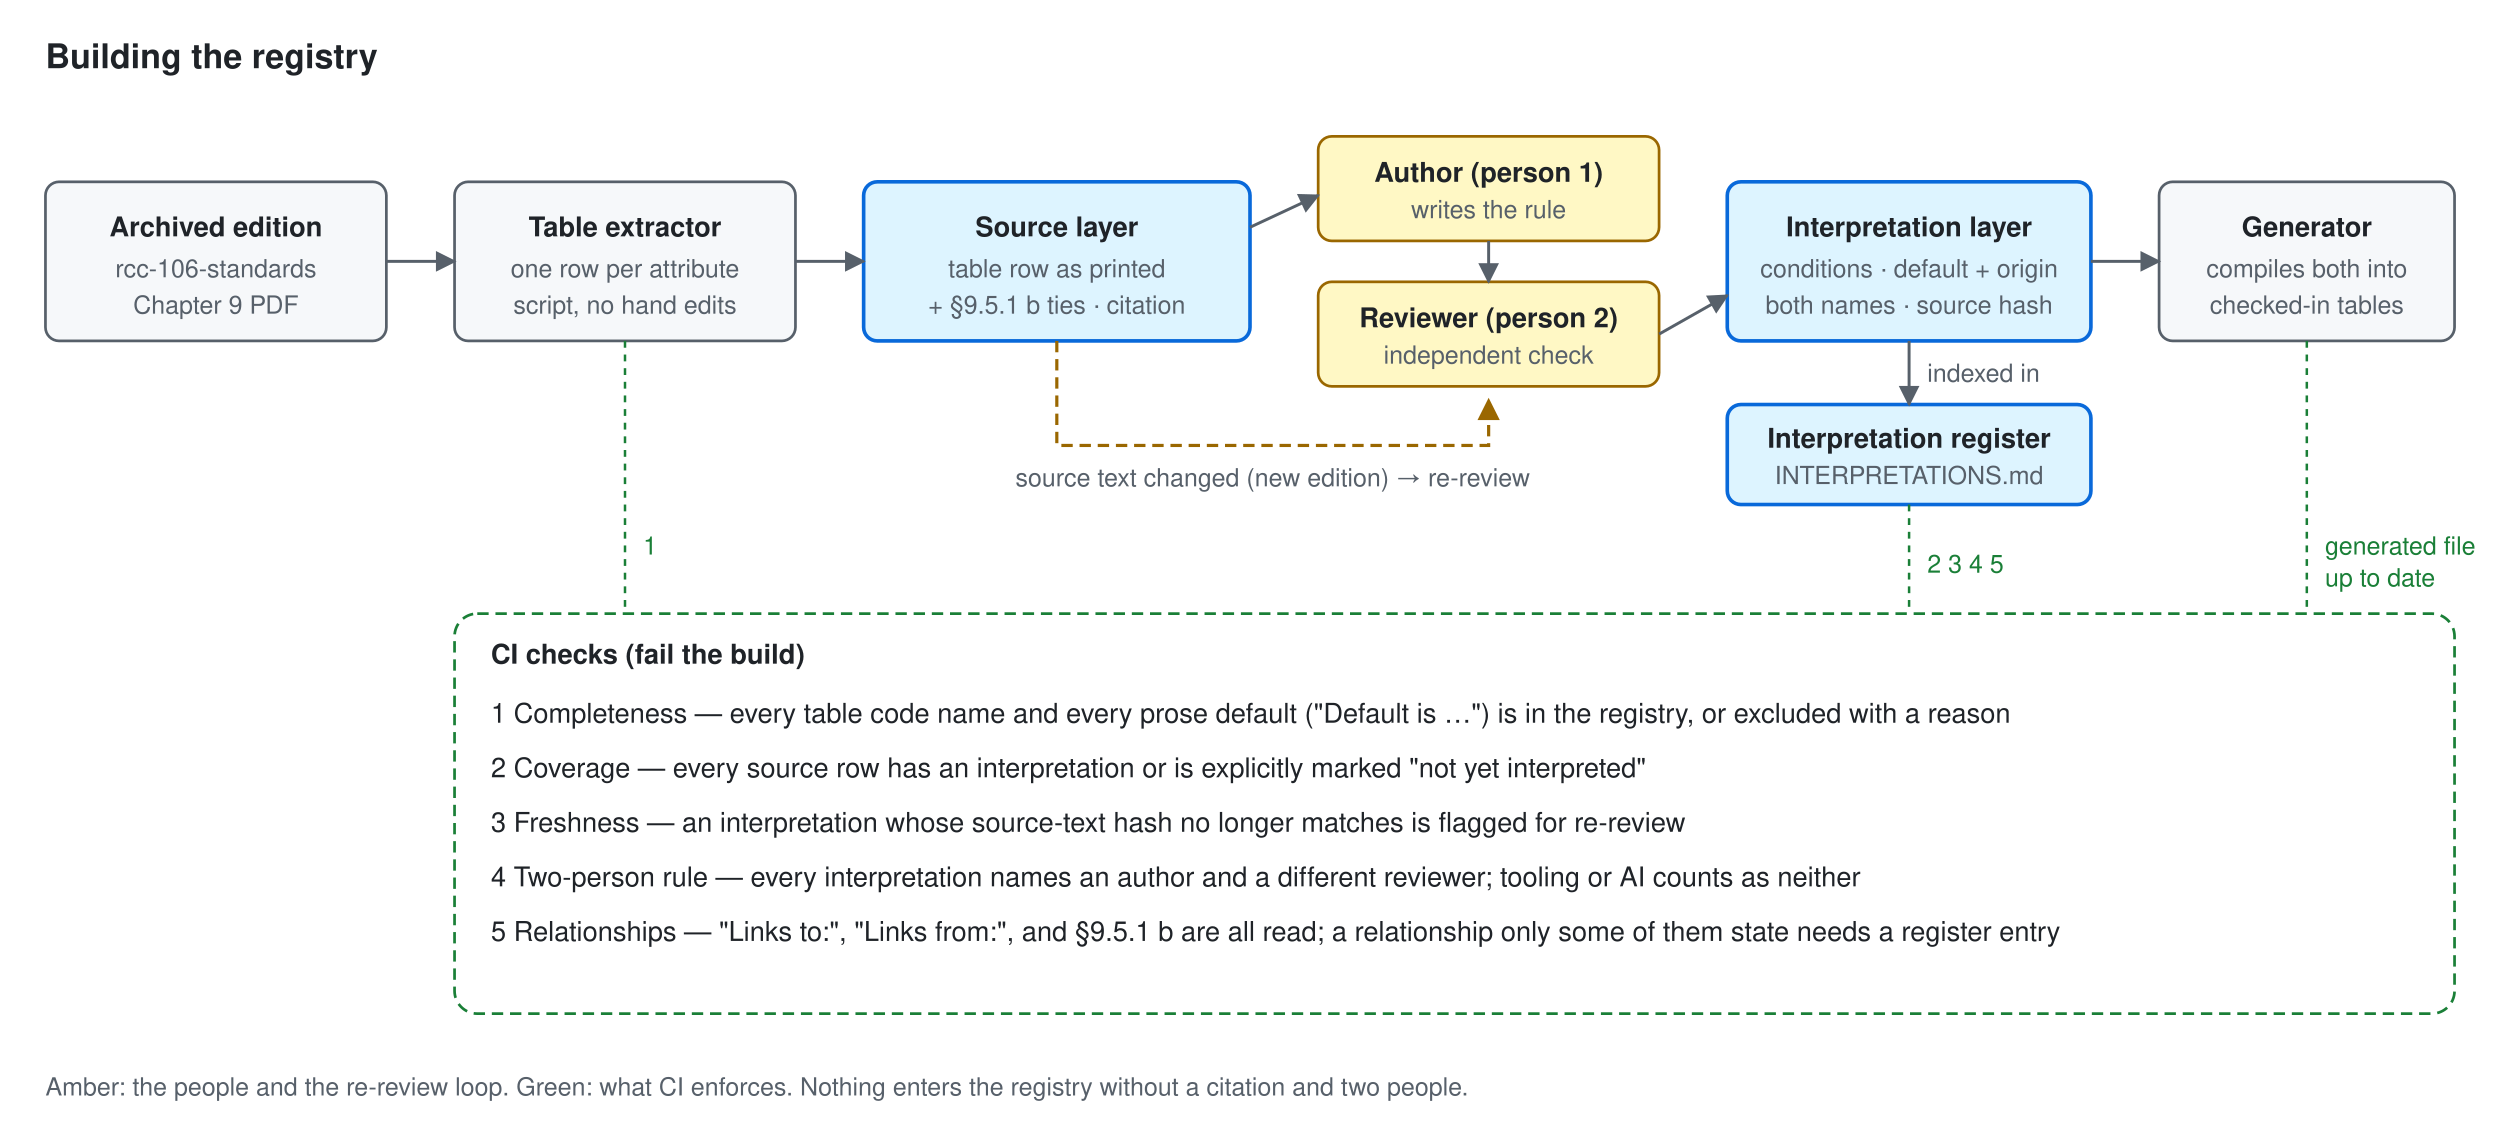
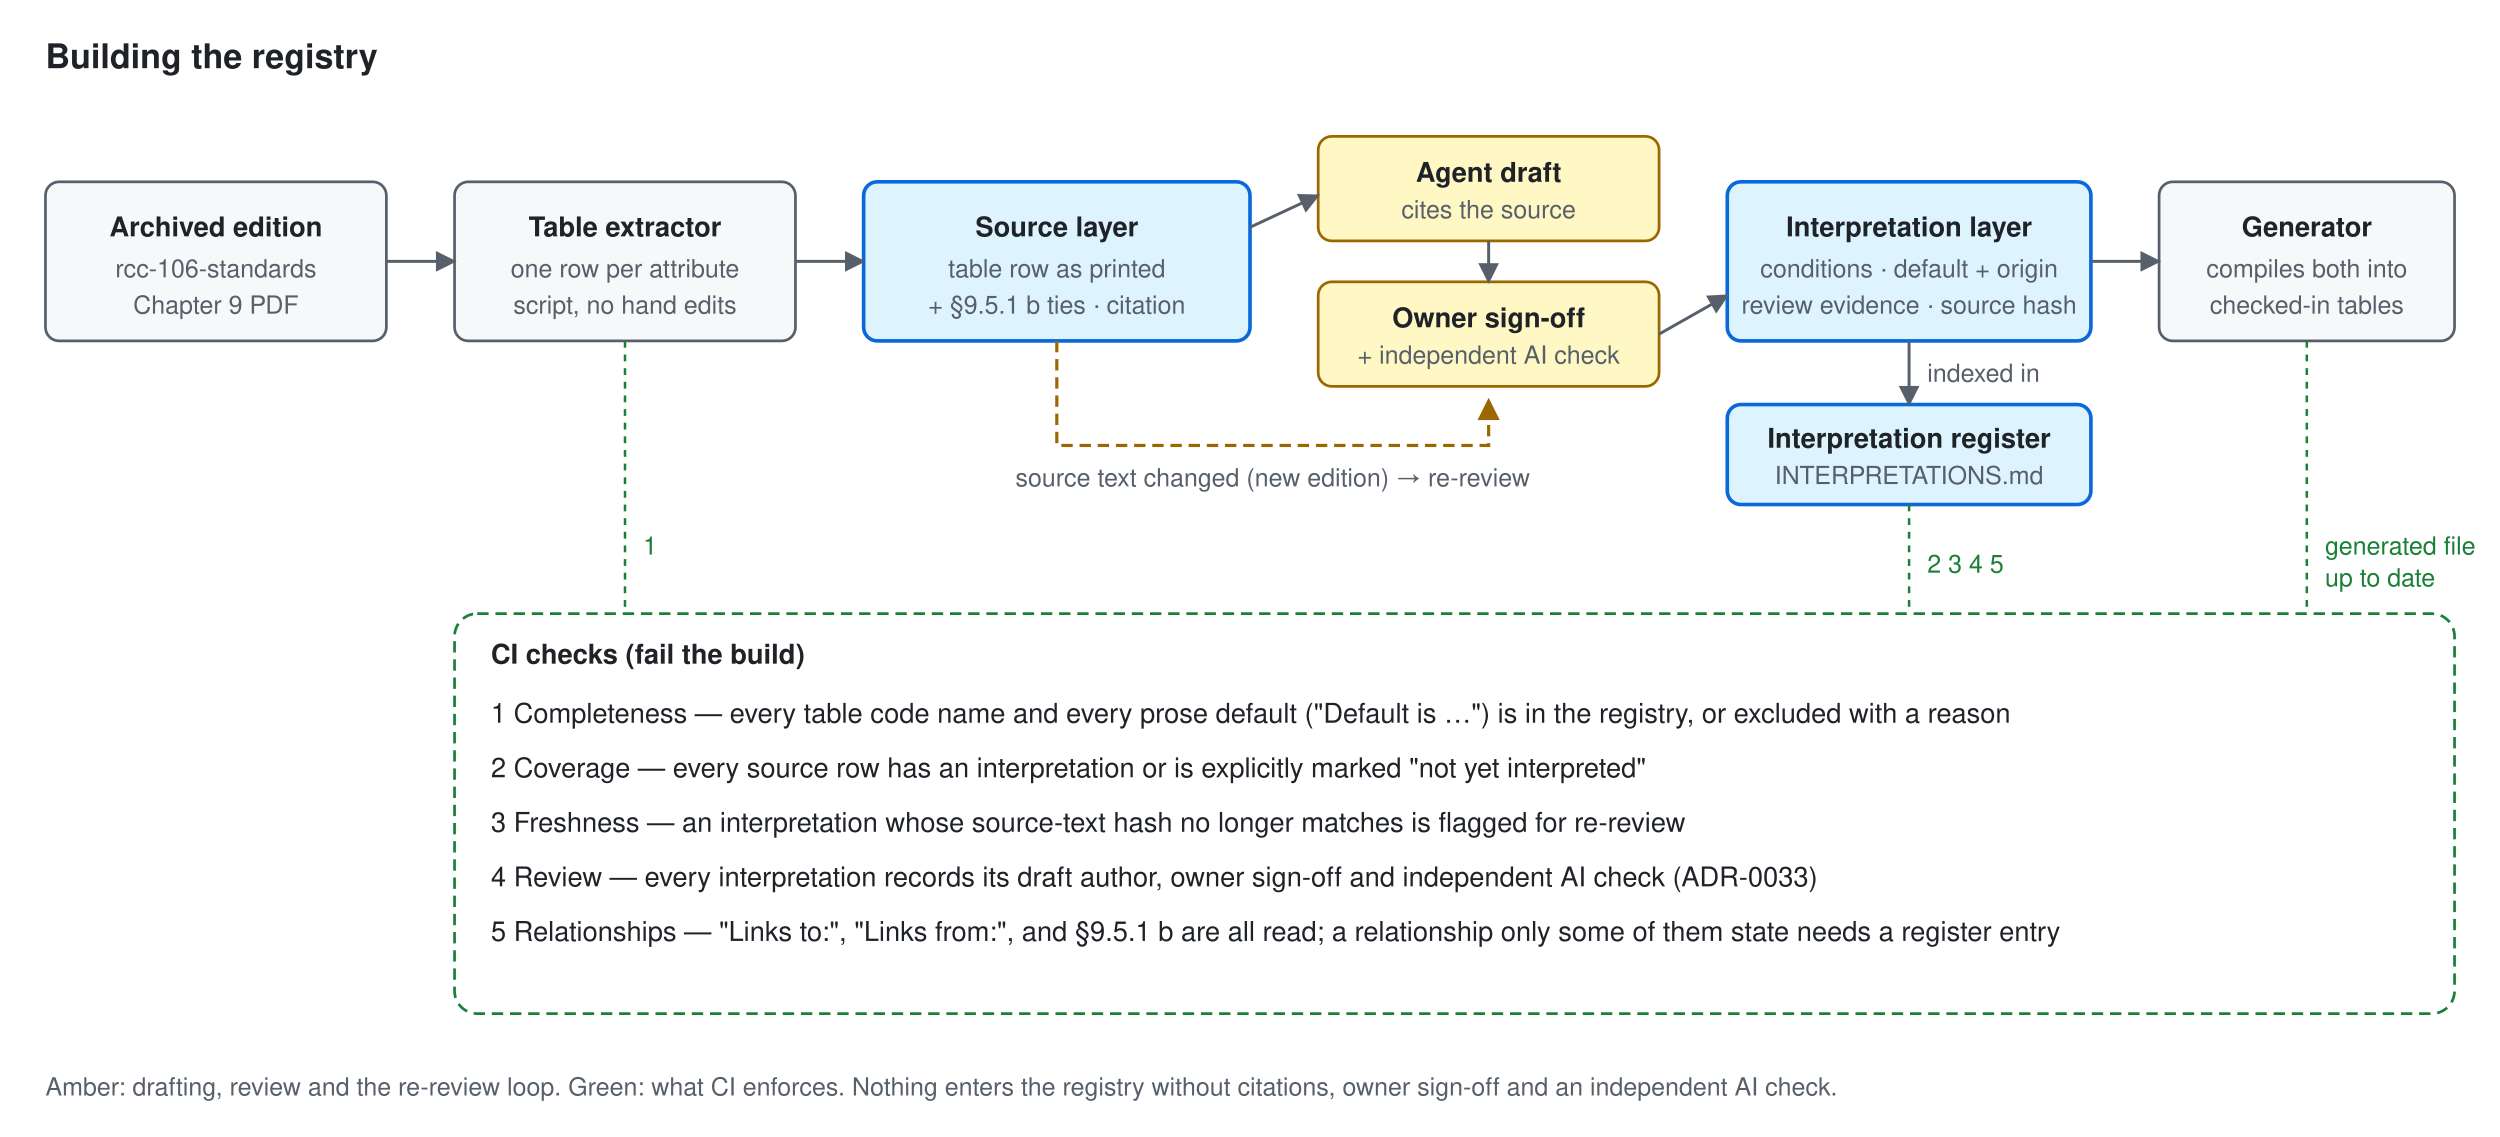
- <svg xmlns="http://www.w3.org/2000/svg" viewBox="0 0 1100 500" role="img" aria-label="Building the registry: the table extractor turns an archived Chapter 9 edition into the source layer of cited table text; one person authors each interpretation and a second person reviews it; the generator compiles source and interpretations into checked-in static tables; each interpretation is indexed in the interpretation register; five CI checks guard completeness, interpretation coverage, source-text changes, the two-person rule, and relationships stated by only some of their three sources, which need a register entry; a changed source row sends its interpretation back for re-review.">
+ <svg xmlns="http://www.w3.org/2000/svg" viewBox="0 0 1100 500" role="img" aria-label="Building the registry: the table extractor turns an archived Chapter 9 edition into the source layer of cited table text; agents draft interpretations with citations; the owner signs them and an independent AI reviewer provides a second, non-human check; the generator compiles source and interpretations into checked-in static tables; each interpretation is indexed in the interpretation register; five CI checks guard completeness, interpretation coverage, source-text changes, owner sign-off and independent AI review, and relationships stated by only some of their three sources, which need a register entry; a changed source row sends its interpretation back for re-review.">
  <style>
    text { font-family: -apple-system, "Segoe UI", Helvetica, Arial, sans-serif; font-size: 12px; fill: #1f2328; }
    .t { font-size: 15px; font-weight: 600; }
    .b { font-weight: 600; }
    .l { font-size: 11px; fill: #57606a; }
    .box { fill: #f6f8fa; stroke: #57606a; stroke-width: 1.2; }
    .hl { fill: #ddf4ff; stroke: #0969da; stroke-width: 1.6; }
    .usr { fill: #fff8c5; stroke: #9a6700; stroke-width: 1.2; }
    .chk { fill: none; stroke: #1a7f37; stroke-width: 1.2; stroke-dasharray: 5 3; }
    .ln { stroke: #57606a; stroke-width: 1.3; fill: none; }
    .cl { stroke: #9a6700; stroke-width: 1.4; fill: none; stroke-dasharray: 5 3; }
    .gk { stroke: #1a7f37; stroke-width: 1.1; fill: none; stroke-dasharray: 3 3; }
    .gt { font-size: 11px; fill: #1a7f37; }
    .ah { fill: #57606a; } .ahc { fill: #9a6700; }
    @media (prefers-color-scheme: dark) {
      text { fill: #e6edf3; } .l { fill: #9198a1; } .gt { fill: #3fb950; }
      .box { fill: #161b22; stroke: #9198a1; } .hl { fill: #0c2d6b; stroke: #4493f8; }
      .usr { fill: #3b2e00; stroke: #d29922; } .chk, .gk { stroke: #3fb950; }
      .ln { stroke: #9198a1; } .cl { stroke: #d29922; }
      .ah { fill: #9198a1; } .ahc { fill: #d29922; }
    }
  </style>
  <defs>
    <marker id="a" viewBox="0 0 10 10" refX="9" refY="5" markerWidth="7" markerHeight="7" orient="auto-start-reverse">
      <path class="ah" d="M0,0 L10,5 L0,10 z" />
    </marker>
    <marker id="c" viewBox="0 0 10 10" refX="9" refY="5" markerWidth="7" markerHeight="7" orient="auto-start-reverse">
      <path class="ahc" d="M0,0 L10,5 L0,10 z" />
    </marker>
  </defs>
  <text class="t" x="20" y="30">Building the registry</text>
  <rect class="box" x="20" y="80" width="150" height="70" rx="6" />
  <text class="b" x="95" y="104" text-anchor="middle">Archived edition</text>
  <text class="l" x="95" y="122" text-anchor="middle">rcc-106-standards</text>
  <text class="l" x="95" y="138" text-anchor="middle">Chapter 9 PDF</text>
  <rect class="box" x="200" y="80" width="150" height="70" rx="6" />
  <text class="b" x="275" y="104" text-anchor="middle">Table extractor</text>
  <text class="l" x="275" y="122" text-anchor="middle">one row per attribute</text>
  <text class="l" x="275" y="138" text-anchor="middle">script, no hand edits</text>
  <path class="ln" d="M170,115 L200,115" marker-end="url(#a)" />
  <rect class="hl" x="380" y="80" width="170" height="70" rx="6" />
  <text class="b" x="465" y="104" text-anchor="middle">Source layer</text>
  <text class="l" x="465" y="122" text-anchor="middle">table row as printed</text>
  <text class="l" x="465" y="138" text-anchor="middle">+ §9.5.1 b ties · citation</text>
  <path class="ln" d="M350,115 L380,115" marker-end="url(#a)" />
  <rect class="usr" x="580" y="60" width="150" height="46" rx="6" />
-   <text class="b" x="655" y="80" text-anchor="middle">Author (person 1)</text>
-   <text class="l" x="655" y="96" text-anchor="middle">writes the rule</text>
+   <text class="b" x="655" y="80" text-anchor="middle">Agent draft</text>
+   <text class="l" x="655" y="96" text-anchor="middle">cites the source</text>
  <rect class="usr" x="580" y="124" width="150" height="46" rx="6" />
-   <text class="b" x="655" y="144" text-anchor="middle">Reviewer (person 2)</text>
-   <text class="l" x="655" y="160" text-anchor="middle">independent check</text>
+   <text class="b" x="655" y="144" text-anchor="middle">Owner sign-off</text>
+   <text class="l" x="655" y="160" text-anchor="middle">+ independent AI check</text>
  <path class="ln" d="M550,100 L580,86" marker-end="url(#a)" />
  <path class="ln" d="M655,106 L655,124" marker-end="url(#a)" />
  <rect class="hl" x="760" y="80" width="160" height="70" rx="6" />
  <text class="b" x="840" y="104" text-anchor="middle">Interpretation layer</text>
  <text class="l" x="840" y="122" text-anchor="middle">conditions · default + origin</text>
-   <text class="l" x="840" y="138" text-anchor="middle">both names · source hash</text>
+   <text class="l" x="840" y="138" text-anchor="middle">review evidence · source hash</text>
  <path class="ln" d="M730,147 L760,130" marker-end="url(#a)" />
  <rect class="box" x="950" y="80" width="130" height="70" rx="6" />
  <text class="b" x="1015" y="104" text-anchor="middle">Generator</text>
  <text class="l" x="1015" y="122" text-anchor="middle">compiles both into</text>
  <text class="l" x="1015" y="138" text-anchor="middle">checked-in tables</text>
  <path class="ln" d="M920,115 L950,115" marker-end="url(#a)" />
  <path class="cl" d="M465,150 L465,196 L655,196 L655,176" marker-end="url(#c)" />
  <text class="l" x="560" y="214" text-anchor="middle">source text changed (new edition) → re-review</text>
  <rect class="chk" x="200" y="270" width="880" height="176" rx="10" />
  <text class="b" x="216" y="292">CI checks (fail the build)</text>
  <text x="216" y="318">1 Completeness — every table code name and every prose default ("Default is …") is in the registry, or excluded with a reason</text>
  <text x="216" y="342">2 Coverage — every source row has an interpretation or is explicitly marked "not yet interpreted"</text>
  <text x="216" y="366">3 Freshness — an interpretation whose source-text hash no longer matches is flagged for re-review</text>
-   <text x="216" y="390">4 Two-person rule — every interpretation names an author and a different reviewer; tooling or AI counts as neither</text>
+   <text x="216" y="390">4 Review — every interpretation records its draft author, owner sign-off and independent AI check (ADR-0033)</text>
  <text x="216" y="414">5 Relationships — "Links to:", "Links from:", and §9.5.1 b are all read; a relationship only some of them state needs a register entry</text>
  <path class="gk" d="M275,150 L275,270" />
  <text class="gt" x="283" y="244">1</text>
  <rect class="hl" x="760" y="178" width="160" height="44" rx="6" />
  <text class="b" x="840" y="197" text-anchor="middle">Interpretation register</text>
  <text class="l" x="840" y="213" text-anchor="middle">INTERPRETATIONS.md</text>
  <path class="ln" d="M840,150 L840,178" marker-end="url(#a)" />
  <text class="l" x="848" y="168">indexed in</text>
  <path class="gk" d="M840,222 L840,270" />
  <text class="gt" x="848" y="252">2 3 4 5</text>
  <path class="gk" d="M1015,150 L1015,270" />
  <text class="gt" x="1023" y="244">generated file</text>
  <text class="gt" x="1023" y="258">up to date</text>
-   <text class="l" x="20" y="482">Amber: the people and the re-review loop. Green: what CI enforces. Nothing enters the registry without a citation and two people.</text>
+   <text class="l" x="20" y="482">Amber: drafting, review and the re-review loop. Green: what CI enforces. Nothing enters the registry without citations, owner sign-off and an independent AI check.</text>
</svg>
